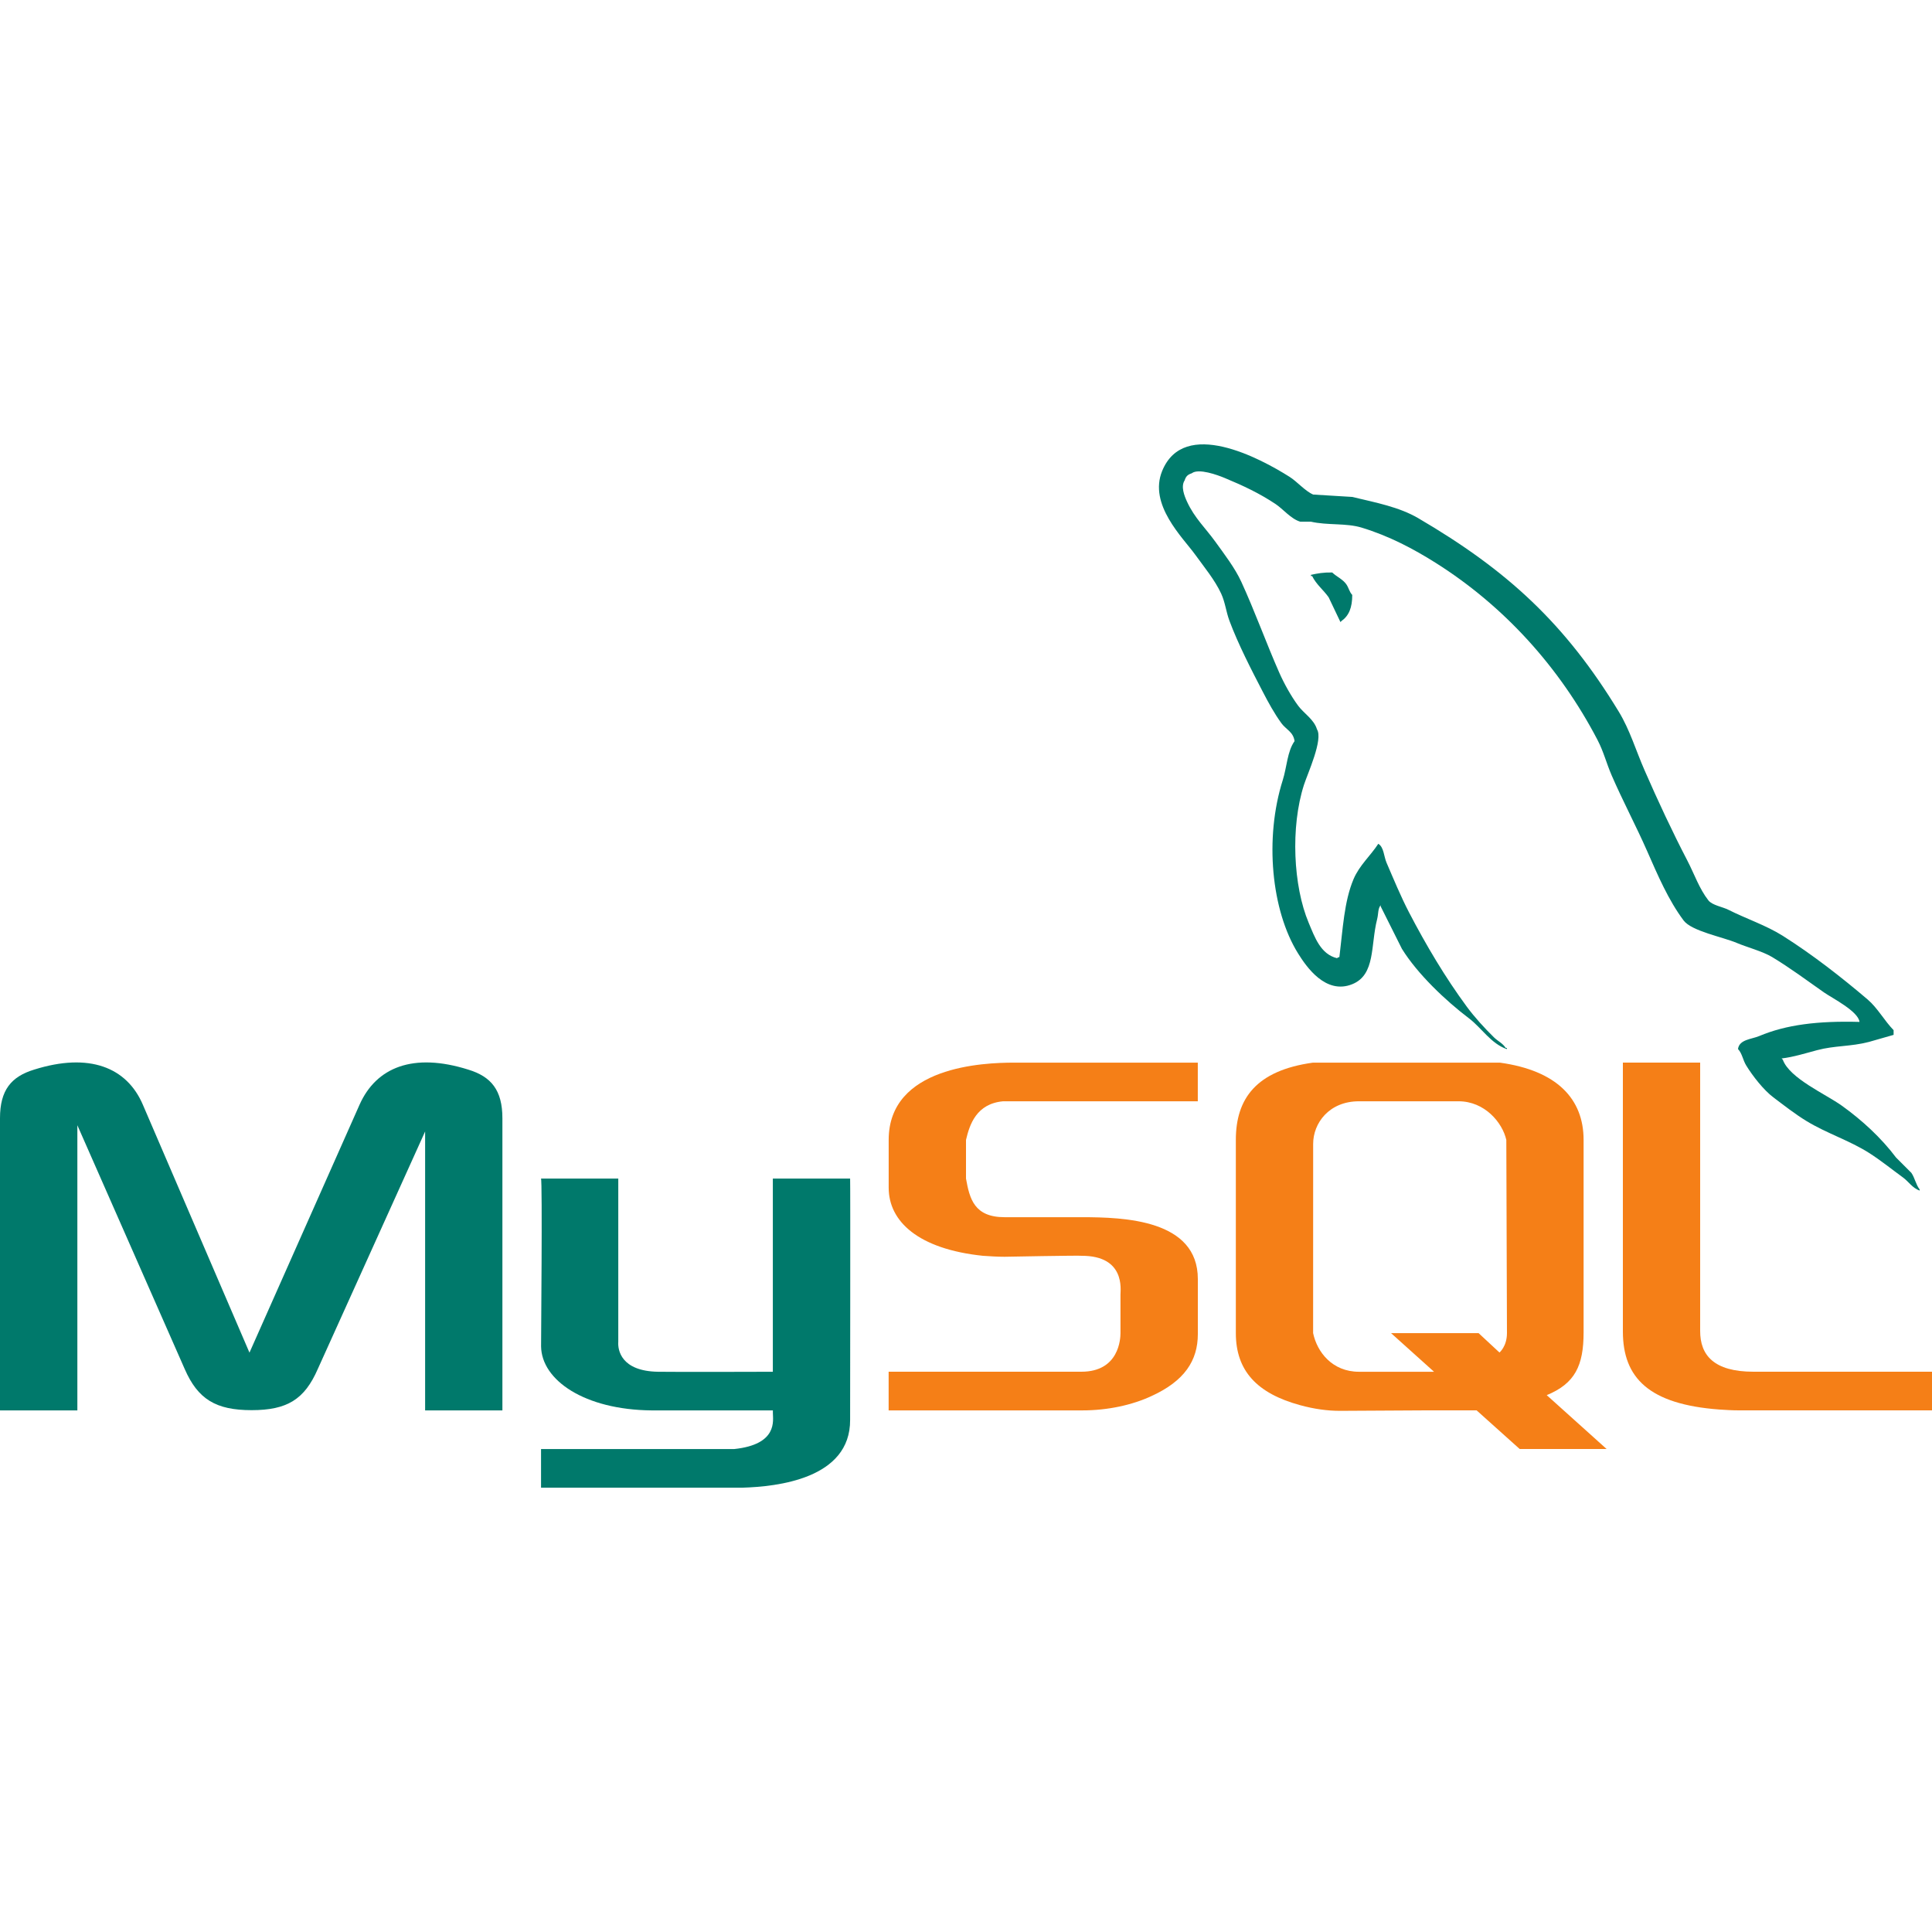
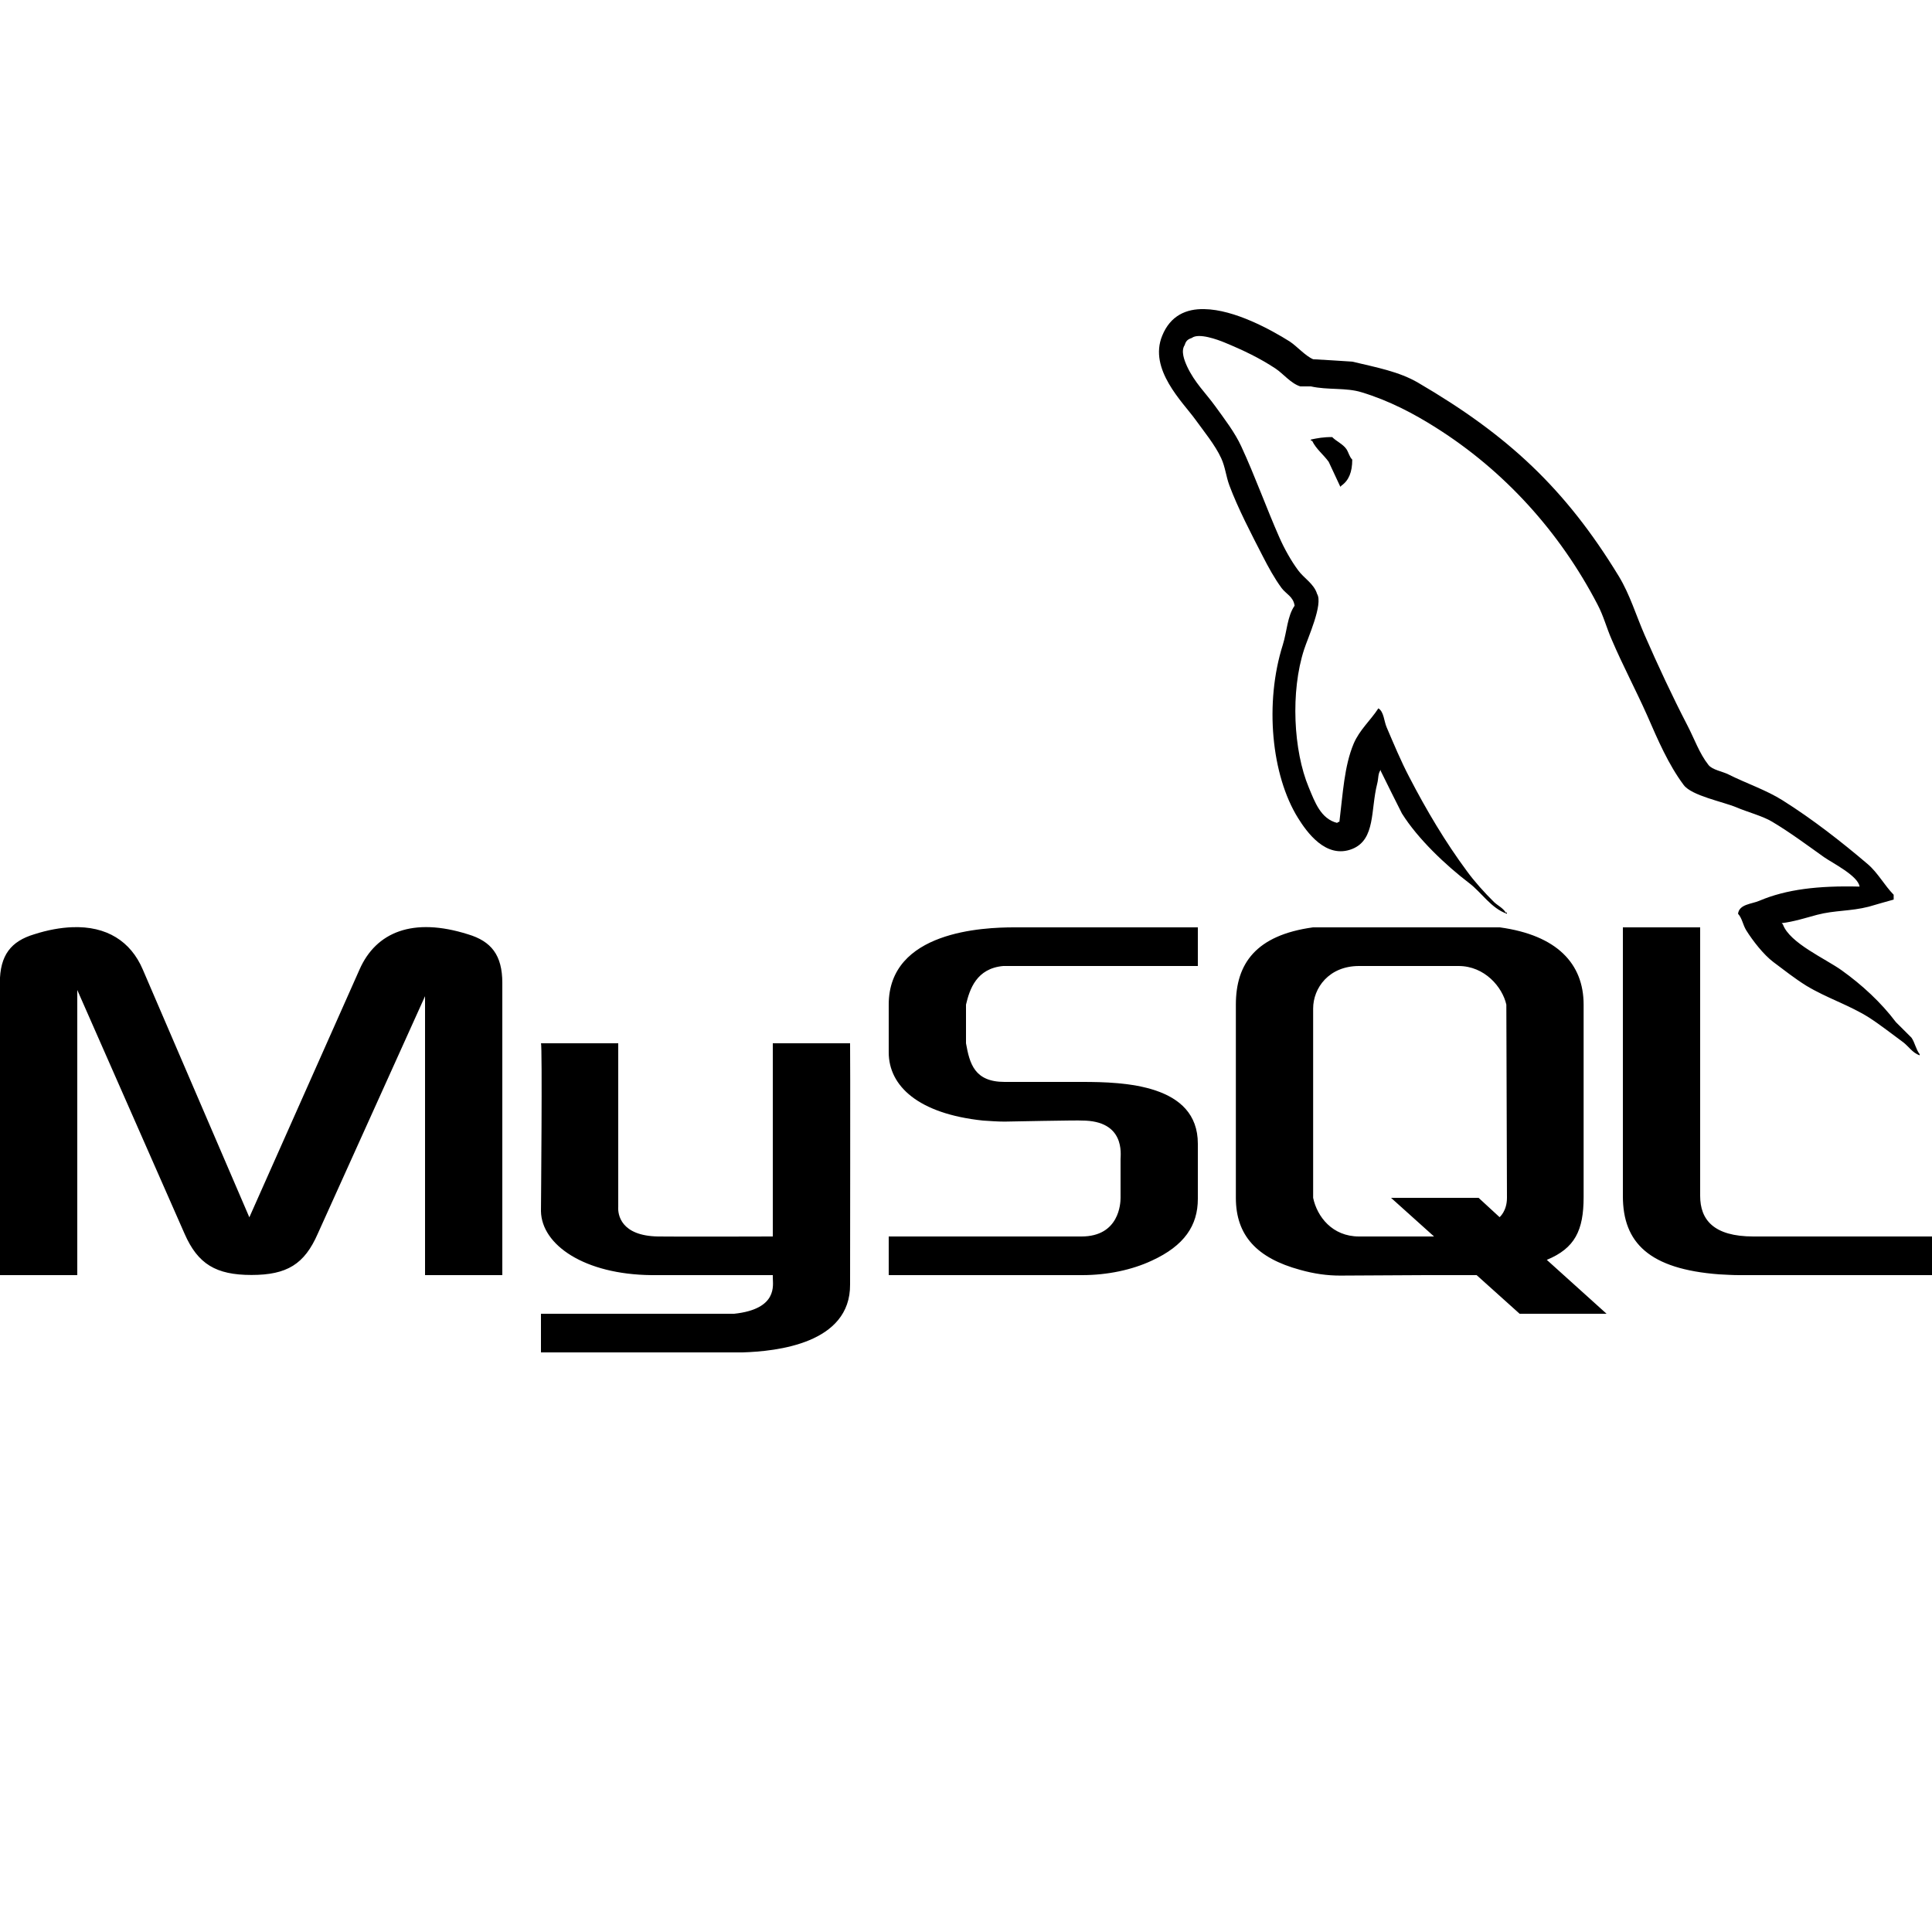
- <svg xmlns="http://www.w3.org/2000/svg" viewBox="0 0 48 48" width="96px" height="96px">
-   <path fill="#00796b" d="M0.002,35.041h1.92v-7.085l2.667,6.057c0.329,0.755,0.779,1.022,1.662,1.022 s1.315-0.267,1.644-1.022l2.667-5.902v6.93h1.92v-7.258c0-0.697-0.277-1.035-0.849-1.209c-1.367-0.43-2.285-0.059-2.7,0.872 l-2.735,6.16l-2.649-6.16c-0.398-0.93-1.332-1.302-2.7-0.872C0.277,26.748,0,27.085,0,27.782v7.258H0.002z" />
-   <path fill="#00796b" d="M13.441,29.281h1.92v4.055c-0.015,0.2,0.064,0.731,0.99,0.745c0.472,0.008,2.821,0,2.85,0v-4.8h1.92 c0.008,0,0,5.968,0,5.993c0.01,1.472-1.828,1.662-2.673,1.687h-5.006v-0.96c0.01,0,4.787,0.001,4.801,0 c1.088-0.115,0.959-0.714,0.959-0.896v-0.064H16.19c-1.67-0.015-2.735-0.751-2.747-1.59C13.441,33.373,13.479,29.317,13.441,29.281 z" />
-   <path fill="#f57f17" d="M22.081,35.041h4.807c0.63,0,1.242-0.132,1.728-0.36c0.81-0.372,1.144-0.875,1.144-1.536v-1.368 c0-1.476-1.83-1.536-2.88-1.536h-1.92c-0.755,0-0.87-0.456-0.96-0.96v-0.96c0.09-0.384,0.258-0.9,0.923-0.96 c0.773,0,4.836,0,4.836,0v-0.96h-4.566c-0.755,0-3.114,0.09-3.114,1.92v1.187c0,0.84,0.738,1.524,2.34,1.692 c0.18,0.012,0.36,0.024,0.539,0.024c0,0,1.866-0.036,1.92-0.024c1.08,0,0.96,0.84,0.96,0.96v0.96c0,0.132-0.03,0.96-0.971,0.96 c-0.072,0-4.789,0-4.789,0V35.041z" />
-   <path fill="#f57f17" d="M40.32,33.08c0,1.159,0.655,1.809,2.392,1.939c0.162,0.011,0.325,0.021,0.488,0.021H48v-0.96h-4.435 c-0.991,0-1.325-0.416-1.325-1.011v-6.669h-1.92V33.08z" />
-   <path fill="#f57f17" d="M30.704,33.121v-4.8c0-1.02,0.5-1.724,1.916-1.92h0.672h3.447h0.525 c1.416,0.196,2.08,0.899,2.08,1.92v4.782c0,0.827-0.215,1.271-0.916,1.559L39.916,36h-2.16l-1.07-0.96h-1.257l-2.136,0.012 c-0.309,0-0.635-0.043-0.993-0.141C31.226,34.618,30.704,34.054,30.704,33.121z M32.624,33.121c0.098,0.467,0.473,0.96,1.14,0.96 h1.864l-1.068-0.96h2.175l0.519,0.482c0,0,0.186-0.152,0.186-0.482c0-0.33-0.016-4.8-0.016-4.8c-0.098-0.434-0.538-0.96-1.188-0.96 h-2.471c-0.749,0-1.14,0.548-1.14,1.058L32.624,33.121L32.624,33.121z" />
-   <path fill="#00796b" d="M46.199,25.389c-1.031-0.028-1.818,0.068-2.491,0.351c-0.191,0.081-0.496,0.083-0.528,0.323 c0.105,0.11,0.121,0.275,0.205,0.41c0.16,0.26,0.432,0.609,0.674,0.791c0.265,0.2,0.538,0.414,0.821,0.587 c0.504,0.307,1.067,0.483,1.553,0.791c0.286,0.181,0.57,0.411,0.85,0.615c0.138,0.102,0.23,0.259,0.41,0.323 c0-0.01,0-0.019,0-0.029c-0.094-0.12-0.119-0.285-0.205-0.411c-0.127-0.127-0.254-0.254-0.381-0.381 c-0.372-0.494-0.846-0.929-1.348-1.289c-0.401-0.288-1.298-0.677-1.466-1.143c-0.01-0.01-0.019-0.019-0.03-0.03 c0.284-0.032,0.617-0.135,0.879-0.205c0.441-0.118,0.834-0.087,1.289-0.205c0.205-0.059,0.41-0.117,0.615-0.176 c0-0.039,0-0.078,0-0.117c-0.23-0.236-0.395-0.548-0.645-0.762c-0.657-0.559-1.373-1.117-2.11-1.583 c-0.409-0.258-0.915-0.426-1.348-0.645c-0.146-0.074-0.402-0.112-0.498-0.234c-0.228-0.29-0.351-0.659-0.527-0.996 c-0.368-0.708-0.73-1.482-1.055-2.227c-0.223-0.508-0.368-1.01-0.645-1.466c-1.331-2.188-2.764-3.509-4.982-4.807 c-0.472-0.276-1.041-0.385-1.642-0.528c-0.323-0.019-0.645-0.039-0.968-0.059c-0.197-0.083-0.401-0.323-0.587-0.44 c-0.735-0.465-2.621-1.475-3.165-0.147c-0.344,0.838,0.514,1.656,0.821,2.081c0.215,0.298,0.491,0.632,0.645,0.968 c0.101,0.22,0.119,0.441,0.205,0.674c0.213,0.574,0.55,1.228,0.826,1.759c0.139,0.269,0.293,0.551,0.469,0.791 c0.108,0.147,0.293,0.212,0.323,0.44c-0.181,0.253-0.191,0.646-0.293,0.968c-0.458,1.445-0.285,3.24,0.381,4.308 c0.204,0.328,0.686,1.032,1.348,0.762c0.579-0.236,0.45-0.967,0.615-1.612c0.037-0.146,0.014-0.253,0.088-0.351 c0,0.01,0,0.019,0,0.03c0.176,0.351,0.351,0.704,0.528,1.055c0.391,0.629,1.084,1.286,1.67,1.73 c0.304,0.23,0.544,0.628,0.938,0.762c0-0.01,0-0.019,0-0.03c-0.01,0-0.019,0-0.03,0c-0.076-0.119-0.196-0.168-0.293-0.264 c-0.229-0.225-0.485-0.504-0.674-0.762c-0.534-0.725-1.006-1.519-1.436-2.345c-0.205-0.395-0.384-0.829-0.557-1.231 c-0.067-0.155-0.066-0.389-0.205-0.469c-0.19,0.294-0.468,0.532-0.615,0.879c-0.234,0.555-0.265,1.233-0.351,1.934 c-0.052,0.018-0.029,0.006-0.059,0.029c-0.408-0.099-0.552-0.518-0.704-0.879c-0.384-0.912-0.455-2.38-0.117-3.429 c0.087-0.272,0.482-1.127,0.323-1.378c-0.076-0.251-0.328-0.396-0.468-0.587c-0.175-0.236-0.348-0.548-0.469-0.821 c-0.314-0.711-0.612-1.538-0.943-2.257c-0.158-0.344-0.425-0.691-0.645-0.996c-0.243-0.338-0.516-0.587-0.704-0.996 c-0.067-0.145-0.158-0.378-0.059-0.528c0.032-0.101,0.076-0.143,0.176-0.176c0.17-0.132,0.643,0.043,0.821,0.117 c0.47,0.195,0.862,0.381,1.26,0.645c0.191,0.127,0.384,0.372,0.615,0.44c0.088,0,0.176,0,0.264,0 c0.413,0.095,0.875,0.03,1.26,0.147c0.682,0.207,1.292,0.529,1.846,0.879c1.69,1.067,3.071,2.585,4.016,4.397 c0.152,0.292,0.218,0.57,0.351,0.879c0.27,0.624,0.611,1.266,0.879,1.876c0.268,0.609,0.53,1.223,0.909,1.73 c0.2,0.266,0.97,0.409,1.319,0.557c0.245,0.104,0.647,0.211,0.879,0.351c0.444,0.268,0.874,0.587,1.289,0.879 C45.528,24.803,46.167,25.124,46.199,25.389z" />
-   <path fill="#00796b" d="M33.098,14.223c-0.215-0.004-0.367,0.023-0.528,0.059c0,0.01,0,0.019,0,0.03c0.01,0,0.019,0,0.03,0 c0.103,0.21,0.283,0.347,0.41,0.528c0.098,0.205,0.195,0.41,0.293,0.615c0.01-0.01,0.019-0.019,0.029-0.029 c0.181-0.128,0.265-0.332,0.264-0.645c-0.073-0.077-0.084-0.173-0.147-0.264C33.365,14.394,33.203,14.325,33.098,14.223z" />
+ <svg xmlns="http://www.w3.org/2000/svg" fill="#000000" viewBox="0 0 50 50" width="100px" height="100px">
+   <path d="M 31.168 8 C 30.699 7.988 30.289 8.168 30.078 8.688 C 29.719 9.559 30.613 10.41 30.934 10.855 C 31.156 11.164 31.445 11.512 31.605 11.859 C 31.711 12.09 31.727 12.32 31.816 12.562 C 32.039 13.16 32.395 13.84 32.68 14.395 C 32.824 14.676 32.984 14.969 33.168 15.219 C 33.281 15.371 33.473 15.441 33.504 15.676 C 33.316 15.941 33.305 16.352 33.199 16.688 C 32.723 18.191 32.902 20.062 33.594 21.172 C 33.809 21.516 34.312 22.246 35 21.969 C 35.602 21.723 35.469 20.961 35.641 20.285 C 35.68 20.137 35.656 20.023 35.734 19.922 L 35.734 19.953 C 35.914 20.32 36.098 20.688 36.281 21.051 C 36.691 21.707 37.414 22.391 38.023 22.855 C 38.34 23.094 38.59 23.508 39 23.648 L 39 23.617 L 38.969 23.617 C 38.891 23.492 38.766 23.441 38.664 23.344 C 38.426 23.109 38.16 22.816 37.965 22.547 C 37.406 21.793 36.914 20.965 36.469 20.105 C 36.254 19.695 36.066 19.242 35.887 18.824 C 35.816 18.66 35.816 18.418 35.672 18.332 C 35.473 18.641 35.184 18.887 35.031 19.25 C 34.789 19.828 34.754 20.535 34.664 21.266 C 34.609 21.285 34.633 21.27 34.605 21.297 C 34.18 21.191 34.027 20.754 33.871 20.379 C 33.473 19.43 33.395 17.898 33.75 16.809 C 33.84 16.523 34.25 15.633 34.086 15.371 C 34.008 15.109 33.742 14.961 33.598 14.762 C 33.414 14.516 33.234 14.191 33.109 13.906 C 32.781 13.164 32.473 12.305 32.125 11.555 C 31.961 11.195 31.684 10.836 31.453 10.516 C 31.199 10.164 30.918 9.906 30.719 9.477 C 30.652 9.328 30.555 9.086 30.66 8.93 C 30.691 8.824 30.738 8.781 30.844 8.746 C 31.02 8.609 31.512 8.789 31.699 8.867 C 32.188 9.07 32.598 9.266 33.012 9.539 C 33.211 9.672 33.41 9.926 33.652 10 L 33.926 10 C 34.359 10.098 34.84 10.027 35.238 10.152 C 35.949 10.367 36.586 10.703 37.16 11.066 C 38.922 12.176 40.363 13.758 41.344 15.645 C 41.504 15.949 41.574 16.242 41.715 16.562 C 41.992 17.211 42.348 17.883 42.629 18.516 C 42.906 19.152 43.18 19.789 43.574 20.316 C 43.781 20.594 44.586 20.746 44.949 20.898 C 45.203 21.008 45.625 21.121 45.863 21.266 C 46.328 21.543 46.773 21.875 47.207 22.184 C 47.426 22.336 48.09 22.668 48.125 22.945 C 47.051 22.918 46.23 23.016 45.531 23.312 C 45.332 23.398 45.012 23.398 44.98 23.648 C 45.086 23.762 45.105 23.934 45.191 24.074 C 45.359 24.344 45.641 24.707 45.895 24.898 C 46.172 25.105 46.453 25.328 46.75 25.512 C 47.273 25.828 47.859 26.012 48.367 26.332 C 48.664 26.523 48.965 26.762 49.254 26.973 C 49.398 27.082 49.492 27.246 49.68 27.312 L 49.68 27.281 C 49.582 27.156 49.559 26.984 49.469 26.855 L 49.066 26.453 C 48.68 25.941 48.188 25.488 47.664 25.113 C 47.246 24.812 46.312 24.406 46.141 23.922 L 46.109 23.891 C 46.402 23.859 46.75 23.75 47.023 23.676 C 47.484 23.555 47.891 23.586 48.363 23.465 C 48.578 23.402 48.793 23.34 49.008 23.281 L 49.008 23.156 C 48.77 22.914 48.598 22.586 48.336 22.363 C 47.652 21.781 46.906 21.199 46.137 20.715 C 45.711 20.445 45.184 20.27 44.734 20.043 C 44.582 19.965 44.316 19.926 44.215 19.797 C 43.977 19.496 43.848 19.113 43.664 18.762 C 43.281 18.023 42.906 17.219 42.566 16.441 C 42.336 15.914 42.184 15.391 41.895 14.914 C 40.508 12.637 39.016 11.258 36.703 9.906 C 36.211 9.617 35.621 9.508 34.996 9.359 C 34.656 9.336 34.324 9.316 33.984 9.297 C 33.781 9.211 33.566 8.961 33.375 8.836 C 32.895 8.535 31.949 8.012 31.168 8 Z M 34.477 11.312 C 34.254 11.309 34.094 11.34 33.926 11.375 L 33.926 11.406 L 33.957 11.406 C 34.062 11.625 34.254 11.766 34.387 11.953 C 34.488 12.168 34.586 12.383 34.688 12.598 L 34.719 12.566 C 34.906 12.434 34.996 12.219 34.996 11.895 C 34.918 11.816 34.906 11.715 34.844 11.621 C 34.754 11.492 34.586 11.422 34.477 11.312 Z M 1.867 23.996 C 1.566 24.008 1.238 24.066 0.883 24.18 C 0.289 24.359 -0.004 24.715 -0.004 25.438 L -0.004 33 L 2 33 L 2 25.621 L 4.777 31.93 C 5.121 32.715 5.59 32.996 6.508 32.996 C 7.43 32.996 7.879 32.715 8.223 31.93 L 11 25.781 L 11 33 L 13 33 L 13 25.438 C 13 24.715 12.711 24.359 12.113 24.18 C 10.691 23.73 9.734 24.117 9.305 25.09 L 6.453 31.504 L 3.695 25.09 C 3.383 24.359 2.758 23.961 1.867 23.996 Z M 26.246 24 C 25.457 24 23 24.094 23 26 L 23 27.234 C 23 28.109 23.77 28.824 25.438 29 C 25.625 29.012 25.812 29.027 26 29.027 C 26 29.027 27.945 28.988 28 29 C 29.125 29 29 29.875 29 30 L 29 31 C 29 31.137 28.969 32 27.988 32 L 23 32 L 23 33 L 28.008 33 C 28.664 33 29.301 32.863 29.809 32.625 C 30.652 32.238 31 31.715 31 31.027 L 31 29.598 C 31 28.062 29.094 28 28 28 L 26 28 C 25.215 28 25.094 27.523 25 27 L 25 26 C 25.094 25.602 25.27 25.062 25.965 25 L 31 25 L 31 24 Z M 33.98 24 C 32.504 24.203 31.984 24.938 31.984 26 L 31.984 31 C 31.984 31.973 32.527 32.559 33.645 32.863 C 34.02 32.969 34.359 33.012 34.68 33.012 L 36.906 33 L 38.215 33 L 39.328 34 L 41.578 34 L 40.031 32.605 C 40.758 32.305 40.984 31.844 40.984 30.98 L 40.984 26 C 40.984 24.938 40.293 24.203 38.816 24 Z M 42 24 L 42 30.957 C 42 32.164 42.684 32.844 44.492 32.98 C 44.66 32.988 44.832 33 45 33 L 50 33 L 50 32 L 45.379 32 C 44.348 32 44 31.566 44 30.949 L 44 24 Z M 35.172 25 L 37.746 25 C 38.426 25 38.883 25.547 38.984 26 C 38.984 26 39 30.656 39 31 C 39 31.344 38.809 31.5 38.809 31.5 L 38.266 31 L 36 31 L 37.113 32 L 35.172 32 C 34.477 32 34.086 31.484 33.984 31 L 33.984 26.102 C 33.984 25.57 34.391 25 35.172 25 Z M 14 27 C 14.039 27.039 14 31.262 14 31.344 C 14.016 32.219 15.125 32.984 16.863 33 L 20 33 L 20 33.066 C 20 33.254 20.137 33.879 19 34 C 18.988 34 14.012 34 14 34 L 14 35 L 19.215 35 C 20.098 34.973 22.012 34.773 22 33.242 C 22 33.215 22.008 27 22 27 L 20 27 L 20 32 C 19.969 32 17.523 32.008 17.031 32 C 16.066 31.984 15.984 31.434 16 31.223 L 16 27 Z" />
</svg>
